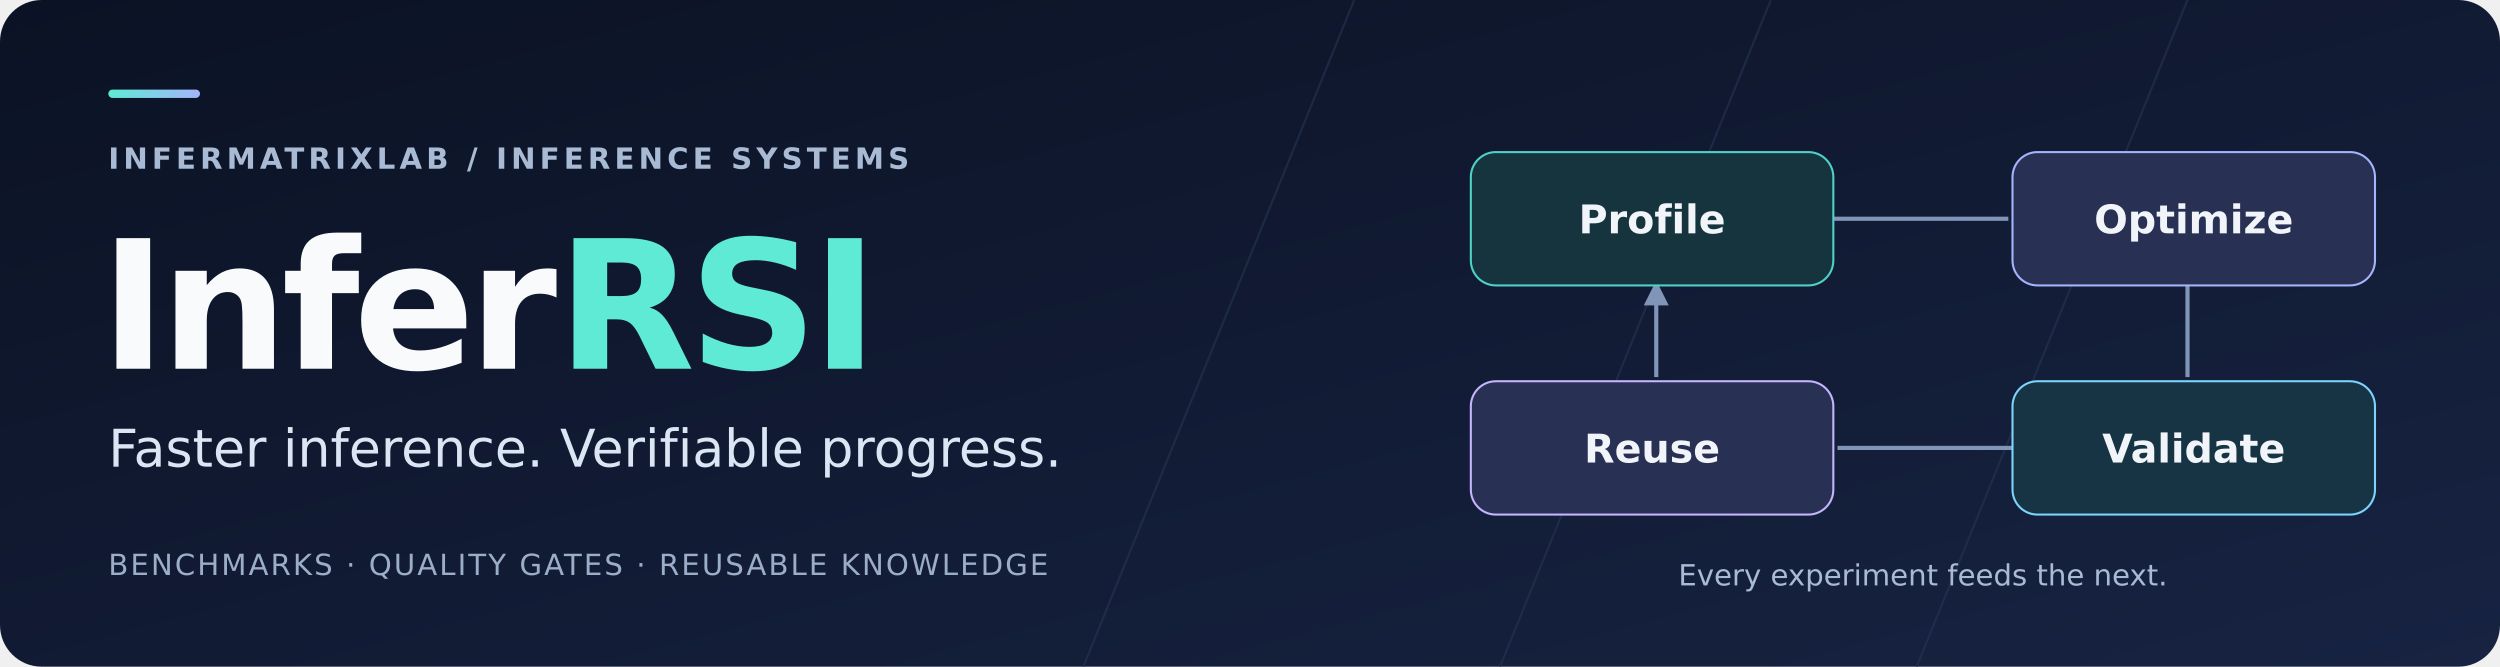
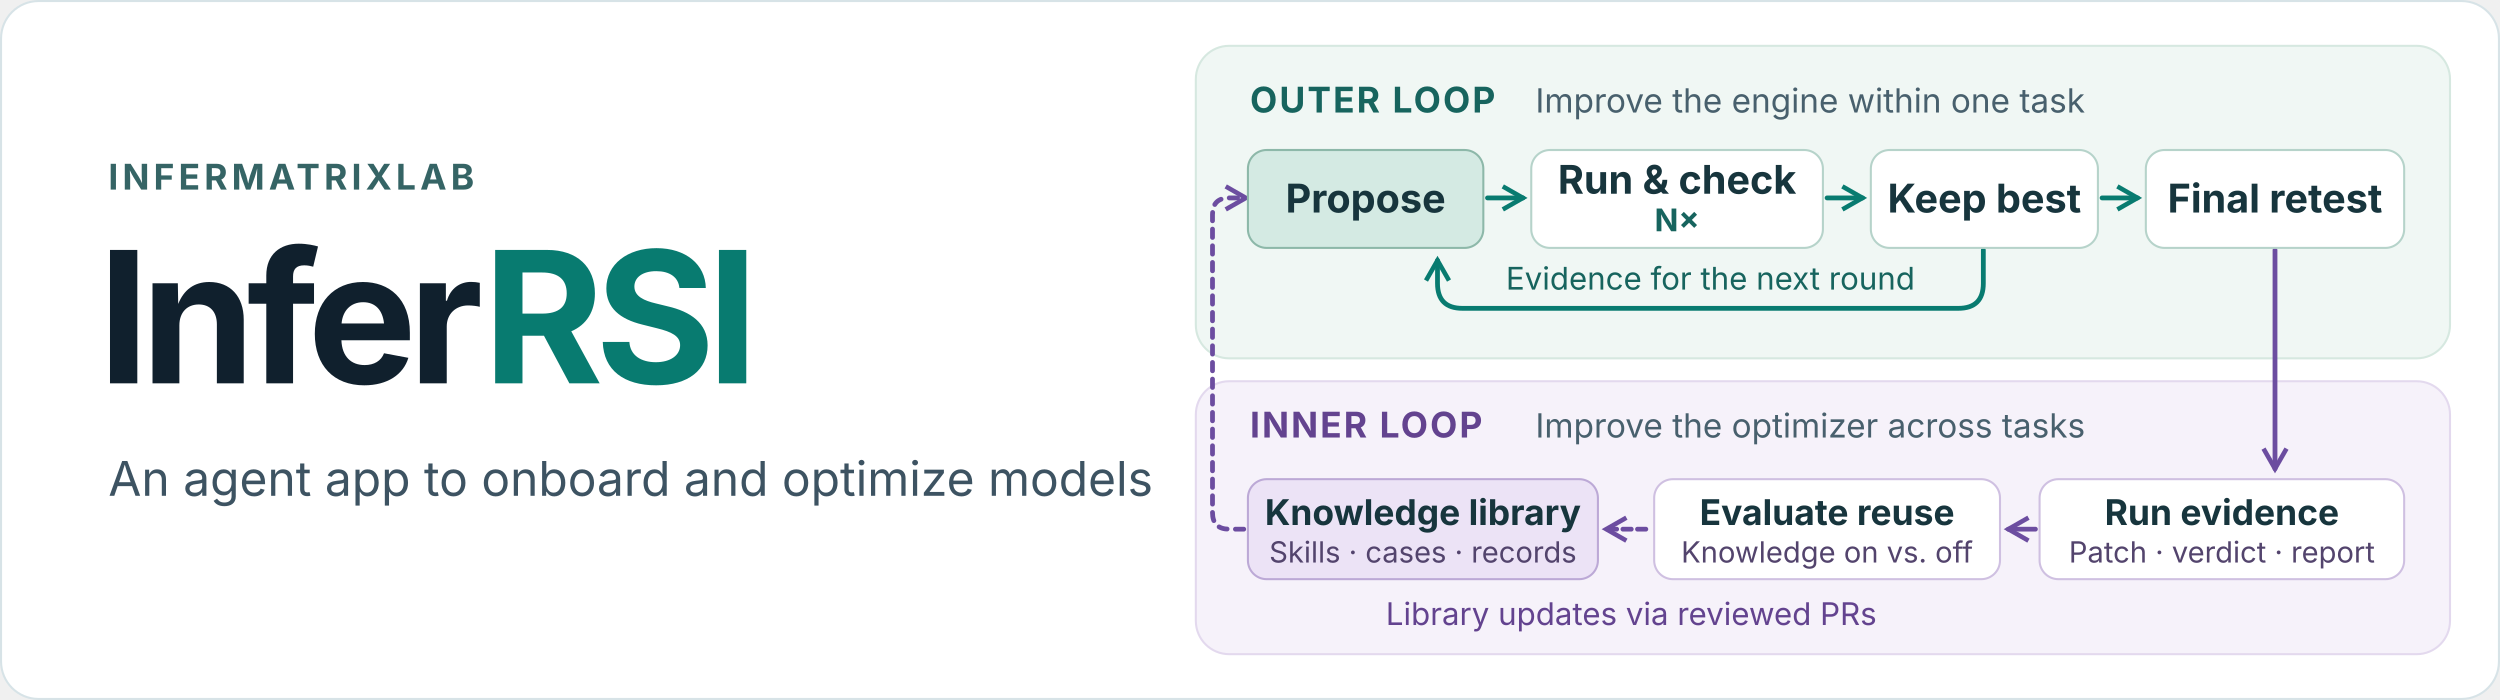
- <svg xmlns="http://www.w3.org/2000/svg" width="1200" height="320" viewBox="0 0 1200 320" role="img" aria-labelledby="banner-title banner-desc" xml:lang="en">
+ <svg xmlns="http://www.w3.org/2000/svg" width="1200" height="336" viewBox="0 0 1200 336" role="img" aria-labelledby="title desc" xml:lang="en">
  <defs>
-     <linearGradient id="background" x1="0" y1="0" x2="1" y2="1">
-       <stop offset="0" stop-color="#0B1224" />
-       <stop offset="1" stop-color="#172342" />
-     </linearGradient>
-     <linearGradient id="accent" x1="0" y1="0" x2="1" y2="0">
-       <stop offset="0" stop-color="#5EEAD4" />
-       <stop offset="1" stop-color="#A5B4FC" />
-     </linearGradient>
-     <marker id="arrow" viewBox="0 0 10 10" refX="8" refY="5" markerWidth="6" markerHeight="6" orient="auto">
-       <path d="M 0 0 L 10 5 L 0 10 Z" fill="#8095B7" />
+     <marker id="engine-arrow" viewBox="0 0 10 10" refX="8" refY="5" markerWidth="6" markerHeight="6" orient="auto">
+       <path d="M1 1 8 5 1 9" fill="none" stroke="#087b70" stroke-width="1.6" />
    </marker>
+     <marker id="knowledge-arrow" viewBox="0 0 10 10" refX="8" refY="5" markerWidth="6" markerHeight="6" orient="auto">
+       <path d="M1 1 8 5 1 9" fill="none" stroke="#6c4da0" stroke-width="1.6" />
+     </marker>
+     <style>
+       text { font-family: Inter, "Segoe UI", Arial, sans-serif; }
+       .lane-title { font-size: 17px; font-weight: 700; letter-spacing: 1px; }
+       .lane-scope { fill: #48606d; font-size: 16px; }
+       .step { fill: #17353d; font-size: 19px; font-weight: 650; text-anchor: middle; }
+       .repeat-count { fill: #17645e; font-size: 15px; }
+       .optimizer-step { font-size: 17px; }
+       .step-note { fill: #53446d; font-size: 14px; text-anchor: middle; }
+       .edge-note { font-size: 15px; text-anchor: middle; }
+       .edges { fill: none; stroke-width: 2.3; stroke-linecap: round; stroke-linejoin: round; }
+     </style>
  </defs>
-   <rect width="1200" height="320" rx="20" fill="url(#background)" />
-   <path d="M 650 0 L 520 320 M 850 0 L 720 320 M 1050 0 L 920 320" stroke="#233352" stroke-width="1" opacity="0.65" />
-   <rect x="52" y="43" width="44" height="4" rx="2" fill="url(#accent)" />
-   <g font-family="DejaVu Sans, Arial, sans-serif">
-     <text x="52" y="81" font-size="14" font-weight="700" letter-spacing="2" fill="#A9BBD4">INFERMATRIXLAB / INFERENCE SYSTEMS</text>
-     <text x="48" y="177" font-size="86" font-weight="700" letter-spacing="-3" fill="#F8FAFC">Infer<tspan fill="#5EEAD4">RSI</tspan>
-     </text>
-     <text x="52" y="224" font-size="25" fill="#DBE6F4">Faster inference. Verifiable progress.</text>
-     <text x="52" y="276" font-size="14" letter-spacing="1" fill="#9CADC7">BENCHMARKS · QUALITY GATES · REUSABLE KNOWLEDGE</text>
-     <path d="M 880 105 H 964 M 1050 137 V 181 M 966 215 H 882 M 795 181 V 137" fill="none" stroke="#8095B7" stroke-width="2" marker-end="url(#arrow)" />
-     <rect x="706" y="73" width="174" height="64" rx="12" fill="#16343E" stroke="#4FD1C5" />
-     <rect x="966" y="73" width="174" height="64" rx="12" fill="#283054" stroke="#A5B4FC" />
-     <rect x="966" y="183" width="174" height="64" rx="12" fill="#173444" stroke="#7DD3FC" />
-     <rect x="706" y="183" width="174" height="64" rx="12" fill="#283054" stroke="#C4B5FD" />
-     <g font-size="19" font-weight="700" text-anchor="middle" fill="#F1F5F9">
-       <text x="793" y="112">Profile</text>
-       <text x="1053" y="112">Optimize</text>
-       <text x="1053" y="222">Validate</text>
-       <text x="793" y="222">Reuse</text>
-     </g>
-     <text x="923" y="281" text-anchor="middle" font-size="14" fill="#A9BBD4">Every experiment feeds the next.</text>
+   <rect x="0.5" y="0.5" width="1199" height="335" rx="18" fill="#ffffff" stroke="#d7e3e7" />
+   <text x="52" y="91" fill="#356465" font-size="17" font-weight="650" letter-spacing="2">INFERMATRIXLAB</text>
+   <text x="47" y="184" font-size="88" font-weight="700" letter-spacing="-4" fill="#10202d">Infer<tspan fill="#087b70">RSI</tspan>
+   </text>
+   <text x="52" y="238" fill="#3d5362" font-size="23">An agent app to onboard and optimize models</text>
+   <rect x="574" y="22" width="602" height="150" rx="16" fill="#f0f7f4" stroke="#d6e8e0" />
+   <rect x="574" y="183" width="602" height="131" rx="16" fill="#f6f2fa" stroke="#e3d9ee" />
+   <text x="600" y="54" class="lane-title" fill="#17645e">OUTER LOOP</text>
+   <text x="737" y="54" class="lane-scope">Improve the engine within one task</text>
+   <text x="600" y="210" class="lane-title" fill="#63438f">INNER LOOP</text>
+   <text x="737" y="210" class="lane-scope">Improve the optimizer across tasks</text>
+   <g class="edges" stroke="#087b70" marker-end="url(#engine-arrow)">
+     <path d="M714 95 H731" />
+     <path d="M877 95 H894" />
+     <path d="M1009 95 H1026" />
+     <path d="M952 120 V136 Q952 148 940 148 H702 Q690 148 690 136 V125" />
  </g>
+   <text x="821" y="139" class="edge-note" fill="#17645e">Evidence for the next round</text>
+   <g class="edges" stroke="#6c4da0" marker-end="url(#knowledge-arrow)">
+     <path d="M1092 120 V225" />
+     <path d="M977 254 H964" />
+     <path d="M790 254 H771" stroke-dasharray="4 3" />
+     <path d="M597 254 H590 Q582 254 582 246 V103 Q582 95 590 95 H598" stroke-dasharray="4 4" />
+   </g>
+   <rect x="599" y="72" width="113" height="47" rx="9" fill="#d4eae3" stroke="#8db8a9" />
+   <rect x="735" y="72" width="140" height="47" rx="9" fill="#ffffff" stroke="#b6d3ca" />
+   <rect x="898" y="72" width="109" height="47" rx="9" fill="#ffffff" stroke="#b6d3ca" />
+   <rect x="1030" y="72" width="124" height="47" rx="9" fill="#ffffff" stroke="#b6d3ca" />
+   <text x="655.5" y="102" class="step">Propose</text>
+   <text x="805" y="93" class="step">Run &amp; check<tspan x="805" y="111" class="repeat-count">N×</tspan>
+   </text>
+   <text x="952.5" y="102" class="step">Keep best</text>
+   <text x="1092" y="102" class="step">Final retest</text>
+   <rect x="599" y="230" width="168" height="48" rx="9" fill="#ece3f6" stroke="#bca9d6" />
+   <rect x="794" y="230" width="166" height="48" rx="9" fill="#ffffff" stroke="#cfc0e1" />
+   <rect x="979" y="230" width="175" height="48" rx="9" fill="#ffffff" stroke="#cfc0e1" />
+   <text x="683" y="252" class="step optimizer-step">Knowledge library</text>
+   <text x="683" y="270" class="step-note">Skills · cases · records</text>
+   <text x="877" y="252" class="step optimizer-step">Evaluate reuse</text>
+   <text x="877" y="270" class="step-note">Knowledge on vs. off</text>
+   <text x="1066.5" y="252" class="step optimizer-step">Run evidence</text>
+   <text x="1066.5" y="270" class="step-note">Patch · verdict · report</text>
+   <text x="783" y="300" class="edge-note" fill="#63438f">Library updates via reviewed PRs</text>
</svg>
